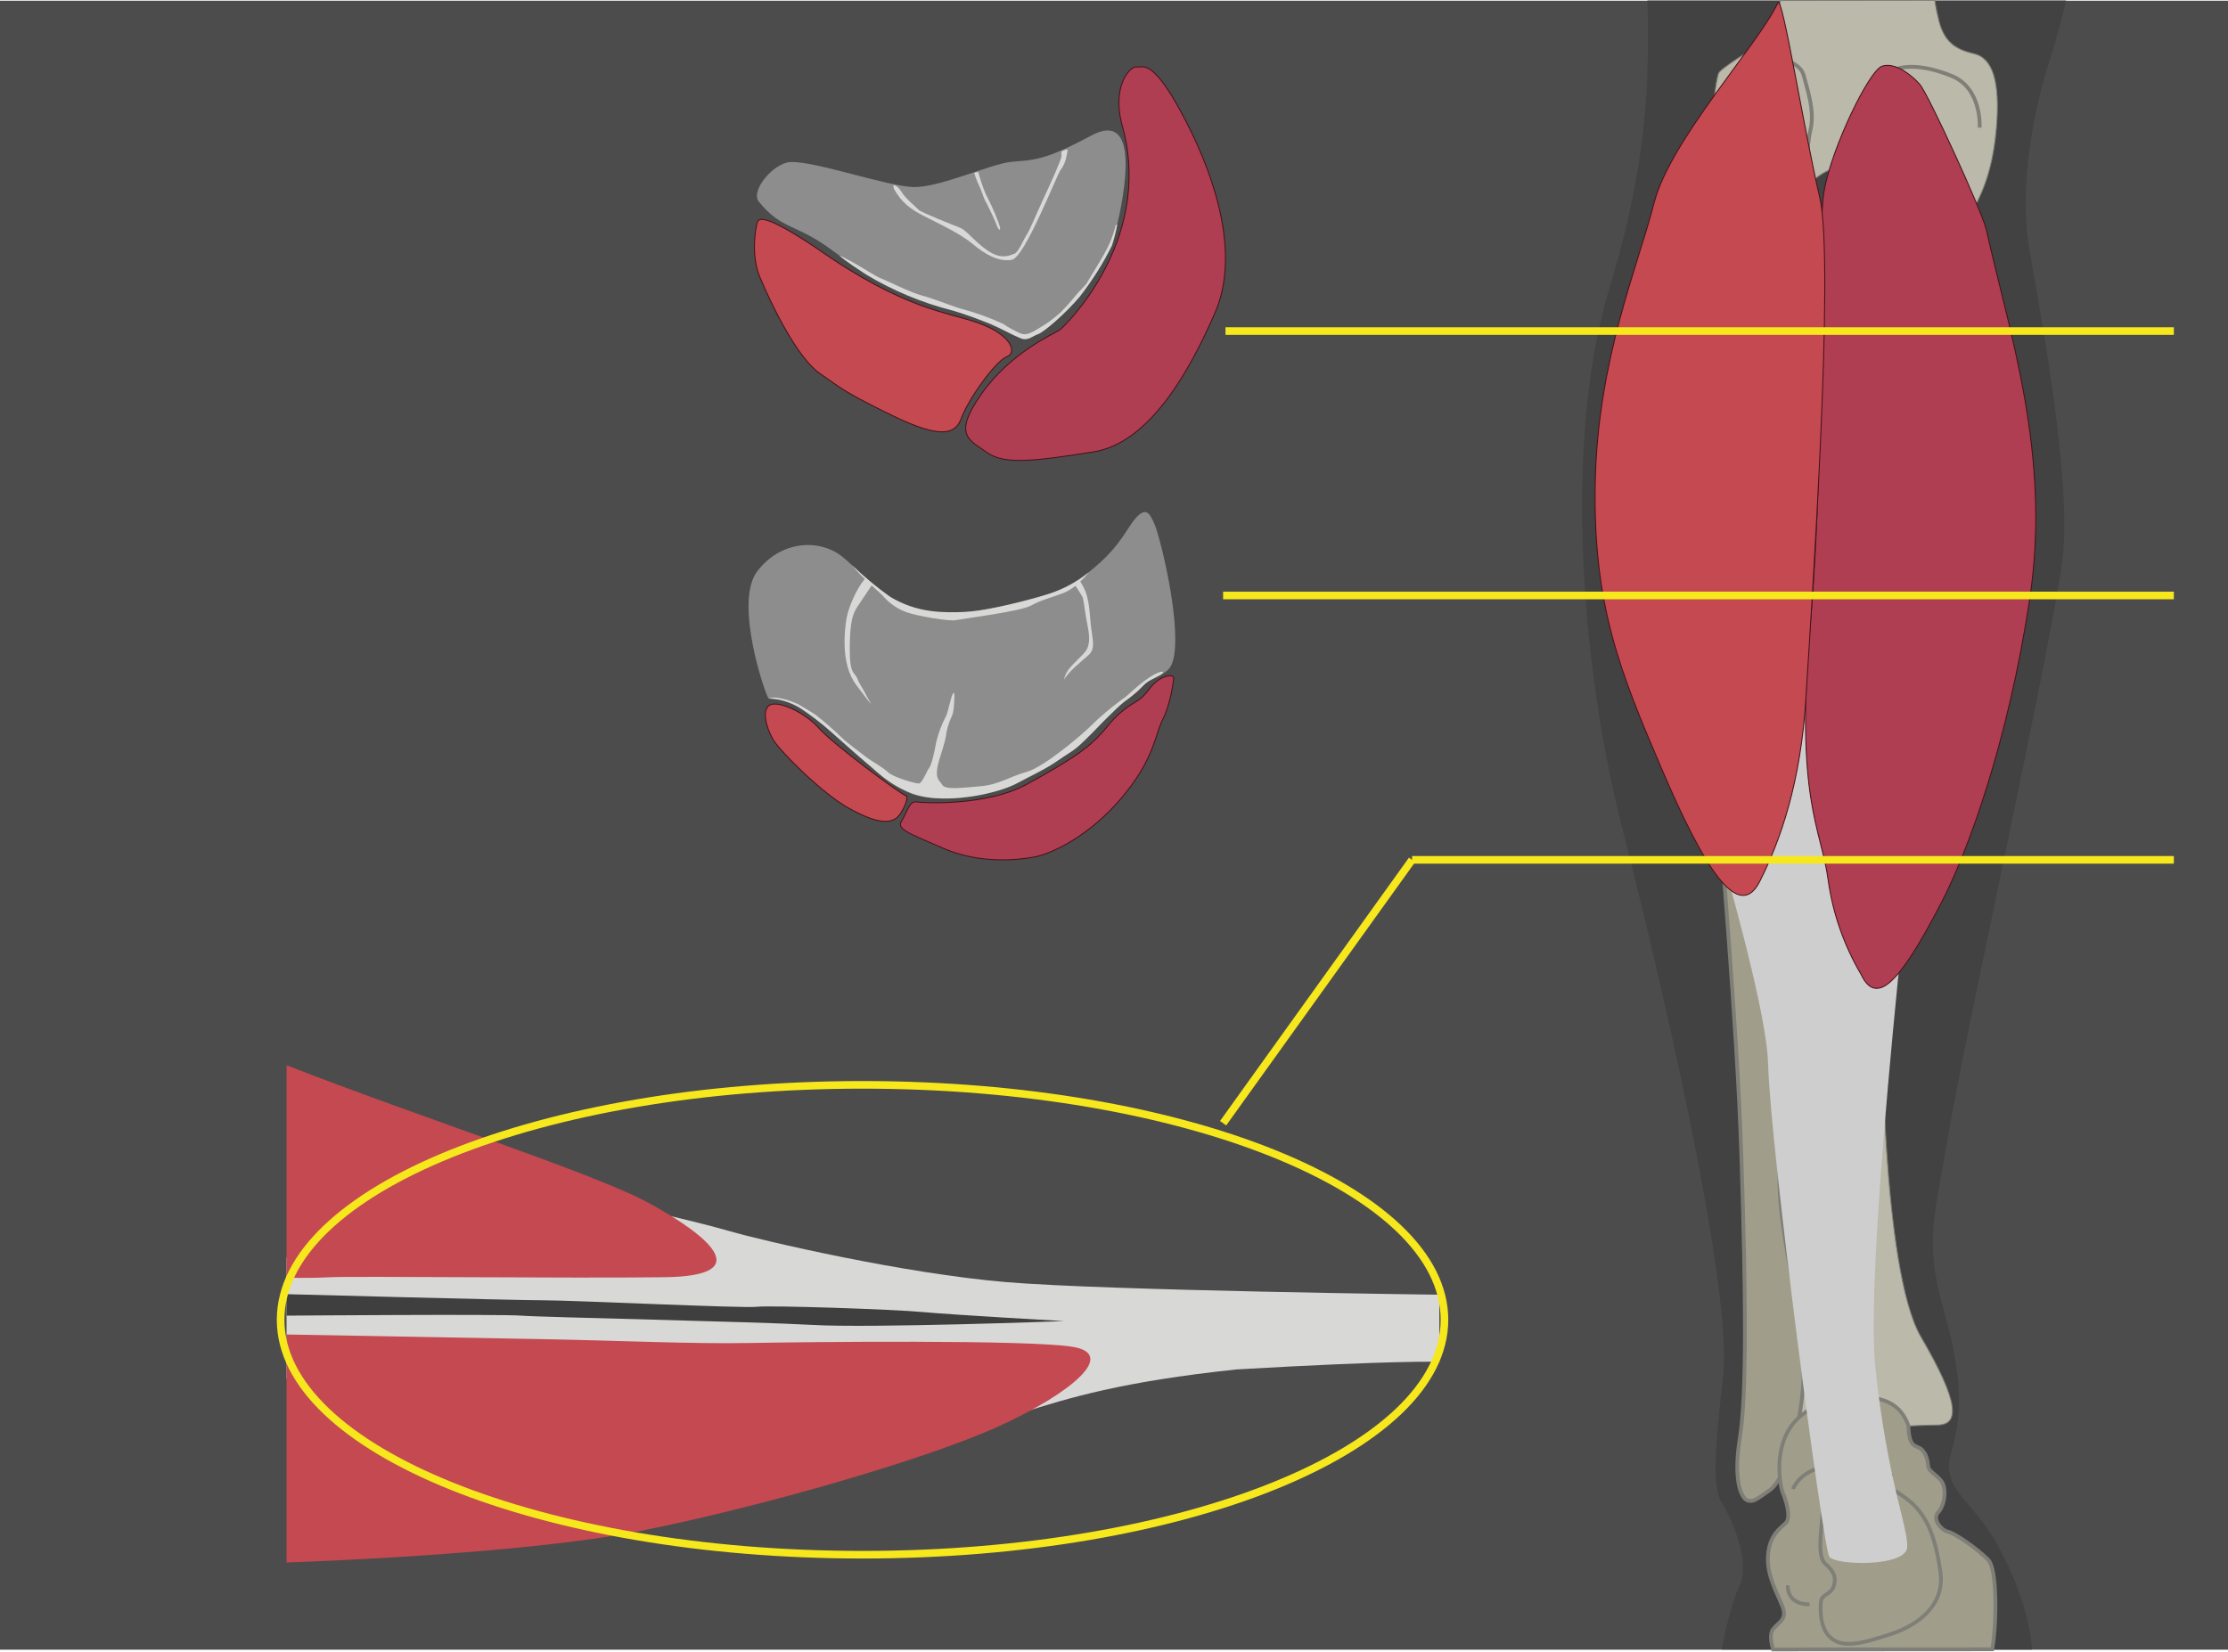
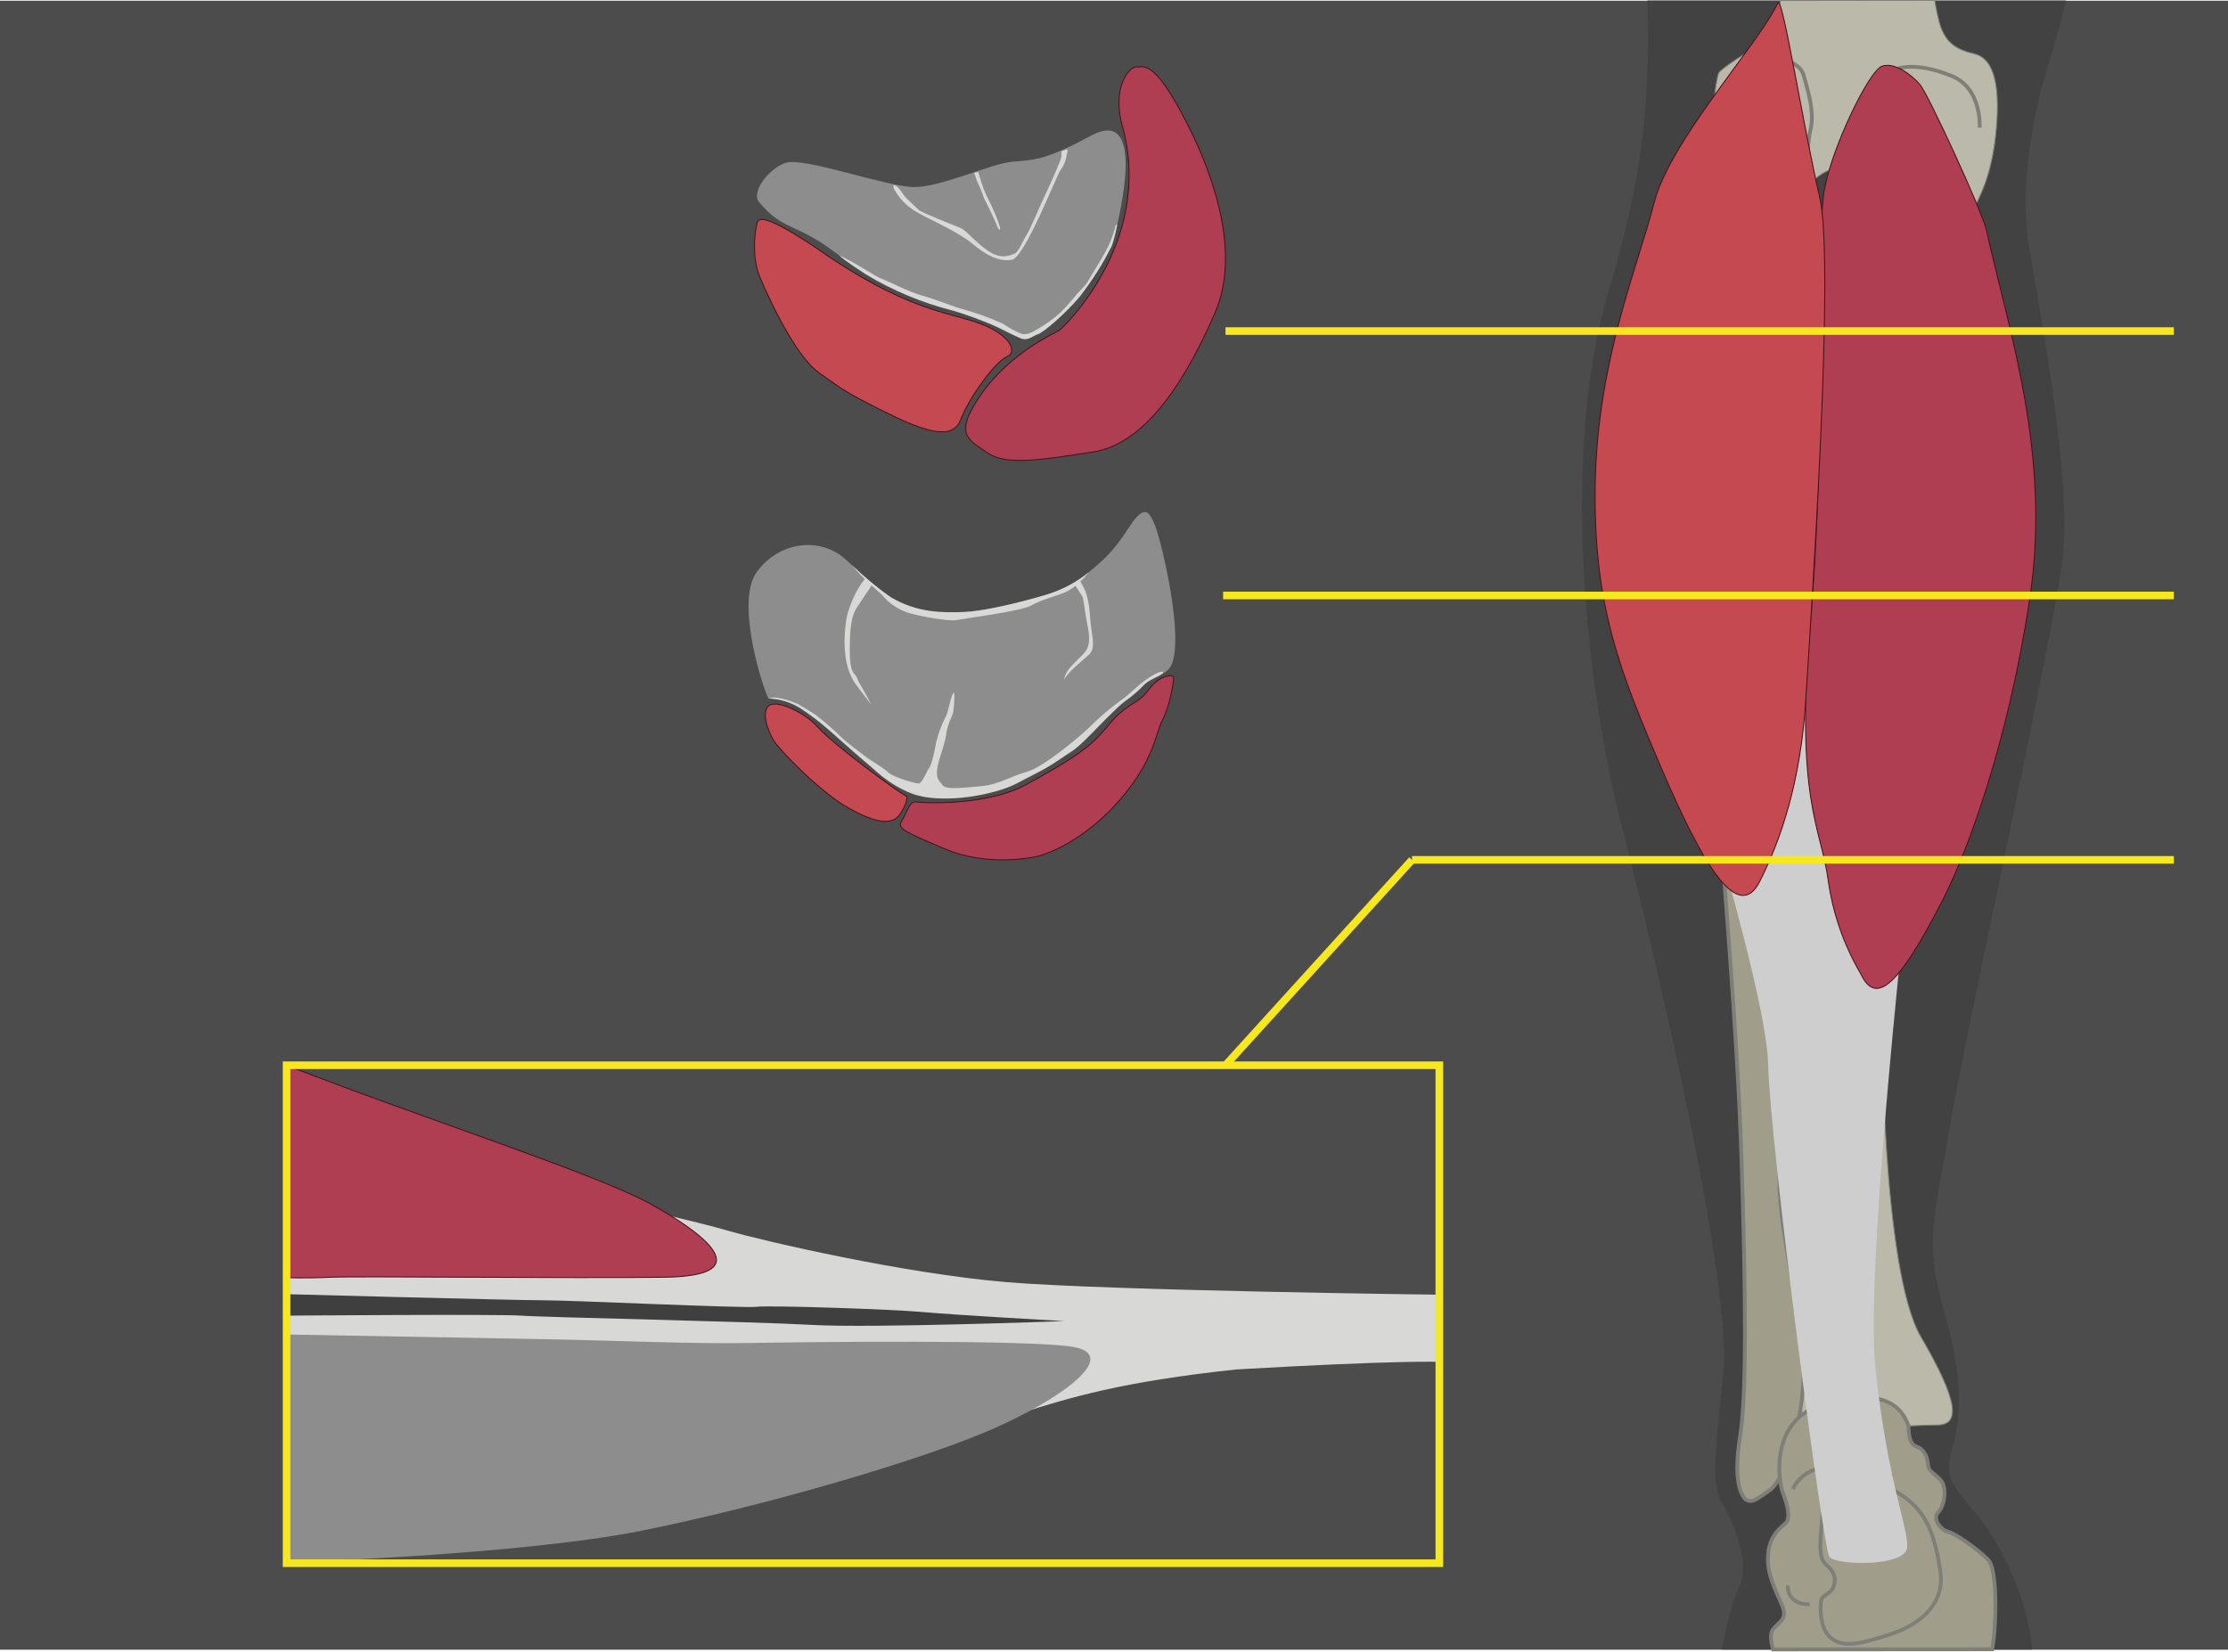
<svg xmlns="http://www.w3.org/2000/svg" viewBox="0 0 586.28 434.61">
  <defs>
    <style>
      .cls-1 {
        fill: #4d4c4c;
      }

      .cls-2 {
        fill: #d8d8d7;
      }

      .cls-3 {
        fill: #3f3f3f;
      }

+       .cls-4 {
+         fill: #b03e52;
+       }
+ 
      .cls-4, .cls-6 {
-         fill: #c54950;
+         stroke: #451119;
+       }
+ 
+       .cls-10, .cls-12, .cls-4, .cls-6, .cls-8, .cls-9 {
+         stroke-miterlimit: 10;
+       }
+ 
+       .cls-4, .cls-6, .cls-8 {
+         stroke-width: 0.25px;
      }

      .cls-5 {
        fill: #8d8d8e;
      }

-       .cls-6, .cls-7 {
-         stroke: #451119;
-       }
- 
-       .cls-10, .cls-11, .cls-13, .cls-6, .cls-7, .cls-9 {
-         stroke-miterlimit: 10;
-       }
- 
-       .cls-6, .cls-7, .cls-9 {
-         stroke-width: 0.25px;
+       .cls-6 {
+         fill: #c54950;
      }

      .cls-7 {
-         fill: #b03e52;
+         fill: #424242;
      }

      .cls-8 {
-         fill: #424242;
+         fill: #bab9aa;
+       }
+ 
+       .cls-10, .cls-8, .cls-9 {
+         stroke: #7f7f78;
      }

      .cls-9 {
-         fill: #bab9aa;
-       }
- 
-       .cls-10, .cls-11, .cls-9 {
-         stroke: #7f7f78;
-       }
- 
-       .cls-10 {
        fill: #a09e8b;
      }

-       .cls-11, .cls-13 {
+       .cls-10, .cls-12 {
        fill: none;
      }

-       .cls-12 {
+       .cls-11 {
        fill: #cfcece;
      }

-       .cls-13 {
+       .cls-12 {
        stroke: #f6e81d;
        stroke-width: 2px;
      }
    </style>
  </defs>
  <g id="Capa_2" data-name="Capa 2">
    <g id="Capa_1-2" data-name="Capa 1">
      <g>
        <rect class="cls-1" y="0.2" width="586.28" height="433.99" transform="translate(586.28 434.38) rotate(-180)" />
        <g>
          <path class="cls-2" d="M378.74,340.75s-87.11-1.07-113.94-3.31S201,326.64,191.91,324s-27.15-6.63-27.15-6.63L75.41,330.92v31.92S172.24,384.89,221,381.21s44-14.38,104.32-20.79c42.54-2.46,53.44-2,53.44-2Z" />
          <path class="cls-3" d="M280,347.7s-50.73,1.89-66.27,1-71.11-2-76.53-2.44-61.77,0-61.77,0v-5.65s60,1.61,67.65,1.61,52.38,2.13,56,1.71,35.7.64,43.82,1.39S280,347.7,280,347.7Z" />
          <path class="cls-4" d="M75.41,280.36c35.27,13.79,81.44,28.54,95.87,36.55s28.54,18.92,3.53,19.24-81.13-.32-87.86,0-11.54.1-11.54.1Z" />
-           <path class="cls-4" d="M75.41,351.22v60s61.24-1.93,93.31-8.34,75.35-18.92,94.27-27.58,31.1-18.92,19.24-20.84-69.91-1.28-85-1-34.31-.64-53.87-1S75.41,351.22,75.41,351.22Z" />
+           <path class="cls-5" d="M75.41,351.22v60s61.24-1.93,93.31-8.34,75.35-18.92,94.27-27.58,31.1-18.92,19.24-20.84-69.91-1.28-85-1-34.31-.64-53.87-1S75.41,351.22,75.41,351.22Z" />
        </g>
        <g>
          <path class="cls-5" d="M208,42.65c-4.42.2-10.66,7.57-8.3,10.46,6.16,7.54,9.7,5.59,19.45,12.89,14.61,10.93,23.33,13,34.37,16.53s9.52,4.38,15.16,6.24,22-16.11,24.79-27.45,6.5-32.56-6.37-25.62-15.34,6.3-21,6.9-18.85,6.8-25.73,6.63S214.42,42.35,208,42.65Z" />
          <path class="cls-6" d="M199.93,72.9c3.32,7.91,10,21.42,15.81,25.4s5.6,4.36,16.46,9.8,18.46,8.07,20.62,2.32S262,95.07,264.91,93.91s1.14-5.76-7.18-8.81-19.43-3.34-42.8-19.75c-14.14-9.5-15.22-7.7-15.59-7S197.42,66.92,199.93,72.9Z" />
-           <path class="cls-7" d="M312.4,32.54c7.56,14.84,13.92,34.64,7.31,49.82s-17.17,34.28-32.08,36.6-23.25,3.47-27.89.15-9.23-4.52-1.39-15.56S277.5,87.8,278.81,86.87s24.28-23.13,16.81-52.64c-3.58-11.75,2-17,3.53-16.63S303.29,14.63,312.4,32.54Z" />
+           <path class="cls-4" d="M312.4,32.54c7.56,14.84,13.92,34.64,7.31,49.82s-17.17,34.28-32.08,36.6-23.25,3.47-27.89.15-9.23-4.52-1.39-15.56S277.5,87.8,278.81,86.87s24.28-23.13,16.81-52.64c-3.58-11.75,2-17,3.53-16.63S303.29,14.63,312.4,32.54Z" />
          <path class="cls-2" d="M235.25,49.74c2,3.53,4.23,5.23,7.77,7.06s9.46,4.52,12.85,7.35,6.86,4.8,10.35,4.24,11.91-22.62,12.92-23.73a8.12,8.12,0,0,0,1.53-3.76c.27-1.12.37-1.65,0-1.57a10.18,10.18,0,0,0-1.37.53,10.27,10.27,0,0,1,0,1.34c-.07,1-3.35,8.17-4.84,11.35s-3.4,7.89-4.29,9.23-2.19,4.66-3.24,5-3.36,1.73-7.07-.85-5.4-5.26-7.27-6-10.28-4.06-10.84-4.69-3.36-2.9-4.38-4.52-1.59-1.77-1.59-1.77-.7-.39-.7-.14A5.65,5.65,0,0,0,235.25,49.74Z" />
          <path class="cls-2" d="M256.79,46.83c.49,1.37,1.14,2.49,1.77,4.26a10.94,10.94,0,0,0,1.11,2.49c.4.72,2.25,4.69,2.52,5.43s.53,1.43.85,1.43.21-.74-1.12-4-2.22-4.4-3.12-6.83-1.32-4.21-1.36-4.28-.48,0-.48,0l-.61.16S256.66,46.49,256.79,46.83Z" />
          <path class="cls-2" d="M221.06,67.42c-.77-.55,1.39.53,2.92,1.37,2.39,1.28,6.85,4.2,7.91,4.52s7.42,3.6,10.81,4.5,8.84,3.18,11,3.66a70.79,70.79,0,0,1,10.28,3.76,27.33,27.33,0,0,0,4.71,2.59c1.43.43,2.61-.16,4.52-1.32a32.39,32.39,0,0,0,5.9-4.31,51.54,51.54,0,0,0,3.49-3.85c1.17-1.55,3.09-3.15,3.62-4.21s4.57-7.23,5.81-10.19a29,29,0,0,0,1.55-4.66c.07-.15.42-.18.38,0a43.88,43.88,0,0,1-1.36,5.36,80.84,80.84,0,0,1-8.51,13.49c-3.71,4.38-9.42,9.33-10.95,9.83s-2.61,1.88-4.63,1.06-5.33-2.68-7.87-3.74-7.84-3-9.89-3.53a84.18,84.18,0,0,1-22.88-9.52C221.87,68.33,221.37,67.64,221.06,67.42Z" />
        </g>
        <g>
          <path class="cls-5" d="M306.07,145.89c3.34,14.38,3.82,24.13,2.53,28.22s-4.88,3.19-8.07,6.62-5.3,3.39-12,11S267.33,207,262.18,208.1s-13.81,3-20.82,1.29-19.6-14.37-26.24-19.87-11.87-5.89-12.85-5.66c-.71-.46-9.25-25.2-3.05-33.44s16.65-8.81,22.75-3.65,11.14,12,22.13,14.1,35.11-4.16,40.43-8.61,8.09-6.47,12.49-13.37,5.52-3.5,6.53-1.51S306.07,145.89,306.07,145.89Z" />
          <path class="cls-6" d="M202.5,185.6c-2.27,1.42-.63,6.62,1.16,9.41s12.38,13.6,19.57,17.63,11.67,4.75,13.74,1.46,1.65-4.55,1.65-4.55c-1.53-.44-19.49-13.75-23.12-17.9S204.71,184.23,202.5,185.6Z" />
-           <path class="cls-7" d="M295.25,209.86c-8.72,10.39-18.79,14.93-23.14,15.71s-14.19,1.88-23.93-2.32-12.25-5.12-10.91-7.2,2-5.32,3.84-5,18.57,1.11,29-4.6,15.33-8.9,18.67-12.34,3.57-4.61,7-7.31,4-1.92,6.69-5.53,6.51-4.08,6.38-2.7-1,7.23-2.92,10.87S303.84,199.63,295.25,209.86Z" />
+           <path class="cls-4" d="M295.25,209.86c-8.72,10.39-18.79,14.93-23.14,15.71s-14.19,1.88-23.93-2.32-12.25-5.12-10.91-7.2,2-5.32,3.84-5,18.57,1.11,29-4.6,15.33-8.9,18.67-12.34,3.57-4.61,7-7.31,4-1.92,6.69-5.53,6.51-4.08,6.38-2.7-1,7.23-2.92,10.87S303.84,199.63,295.25,209.86Z" />
          <path class="cls-2" d="M227.83,152.13c-2.4,2.47-4.66,8.05-5.08,10.67s-1.7,11.79,2.54,17.44,3.89,5,3.89,5c-3.93-7.35-2.79-4.7-3.57-6.64s-2.07-.74-2-8.37,1-9.06,2.49-11.28l3.55-5.29C228.68,152.89,227.83,152.13,227.83,152.13Z" />
          <path class="cls-2" d="M284,152.66c2.73,3.85,2.59,7.52,3,11.48s1.41,6.52-.56,8.27-5.37,4.44-6.5,6.56c.56-2.55,2-3.64,3.84-5.55s3.57-2.82,2.48-8.36-1-7.28-1.55-8.23-2.14-3.29-2.14-3.29Z" />
          <path class="cls-2" d="M224.2,148.76c3.16,3.9,7.23,7,8.22,8.17a14.79,14.79,0,0,0,6.24,4.24c2.94,1,11.13,2.4,12.83,2.05s17.12-2.31,19.83-3.85,5.77-2.2,8.63-3.35,5.36-3.9,6.62-5.47a33.2,33.2,0,0,1-10.41,5.71c-3.9,1.24-16.24,4.57-22.11,4.79s-12.58.33-19.73-3.91A92.39,92.39,0,0,1,224.2,148.76Z" />
          <path class="cls-2" d="M202.27,183.86a16.48,16.48,0,0,1,8.25,2.47,75.73,75.73,0,0,1,8,6.11c1.67,1.49,8.53,7.59,10.2,8.94s7.26,7.44,15.83,8.53,19.16-1.55,23.28-3.88,6.9-3.33,10.47-5.82,4.1-2.36,7.17-5.4,8.39-8.62,10.42-10.16a32.83,32.83,0,0,0,4.86-4.12c1.3-1.46,3.13-2,4.62-2.89s.56-1.6-2.83.59-5.93,5.12-7.34,5.89a74.67,74.67,0,0,0-8.37,7.13c-1.73,1.77-12,10.6-16.6,11.87s-7.31,3.39-12.23,3.81-9.27,1-10.06-.37-2.44-1.53-.48-7.57,1.22-5.25,2-7.89,1.32-2.46,1.53-5,.29-4.52-.28-3.46-1.2,4.66-1.76,5.79a30.55,30.55,0,0,0-2.62,7c-.42,2.47-1.2,5.87-1.83,6.68s-1.82,4-2.67,4.09-6.83-1.67-8.08-2.91-4.87-3.26-5.77-4-5.56-4.14-6.3-5a87.34,87.34,0,0,0-7.13-6.22c-.78-.45-4.5-2.91-5.39-3.1a18.93,18.93,0,0,0-4.75-1.35A4.23,4.23,0,0,0,202.27,183.86Z" />
        </g>
        <g>
          <g>
-             <path class="cls-8" d="M433.5.12c.91,27.41-1.68,48.15-10.09,76.09-12.48,41.39-6.66,102,3.19,140.58s29.5,121.82,26.8,145.55-2.46,29.71-.11,33.53,7.42,15.18,4.53,21.28c-2.39,5.05-4.22,14-4.77,17H534.7c-.45-7.9-3.81-18.16-9.22-27.8-6.74-12-14.85-14.44-12.06-23.95s3.31-19.15-1.94-37.63-2.38-24.29,1.43-47.39S540,169.11,542.72,147.28s-6.81-70.1-8.81-82.34-.63-30.35,5.75-50.09c1.41-4.37,2.77-9.46,4-14.73Z" />
-             <path class="cls-9" d="M468.52.13c-1.84,9.46-3.19,9.82-5.23,11.3-2.37,1.72-10.58,6.53-11.09,7.93s-2.18,11.39-.7,13a5.27,5.27,0,0,1,1.48,4.2c-.18.7-2.13,1.88-2.72,4a19.08,19.08,0,0,0-.41,7.51c.38,2.43,5.61,5.7,9.88,5.51a29.93,29.93,0,0,0,18.13-6.7c7.27-5.71,10.7-.84,12.67,2.11s7.29,9.77,14.22,10.43,12.21.24,14.11-3.5,5.35-9.51,6.45-22-1-18.67-5.89-19.79-7.79-3.12-9.2-8.6c-.35-1.34-.74-3.11-1.11-5.45Z" />
-             <path class="cls-9" d="M500.28,63.17c4.12.13,8.83-.37,11.94-.06s5.59,1.72,5.93,3.44a43.36,43.36,0,0,1-.66,12.19c-.92,3.93-.6,8.35-.93,9.33s-3,3.39-7.33,6.71-8.29,11.34-9.16,14.42-5.33,80-5.17,85,1.29,47.11.55,60.71-.11,79.56,10,96.89,10.39,23.3,4.14,23.25-42.47,2.25-42.47,2.25,6-58.79,6-89.07S471.68,124.29,470.53,114,464,92.9,456.62,87.38s-14.45-11.3-9.29-22.67,10.69-3.12,12.54-3.16,9.95-2.76,12.43-3.82,3.89-3.68,7.61-1.49,3.68,3,6.61,1.35,4-2.8,6.89,1.29S498.73,63.12,500.28,63.17Z" />
-             <path class="cls-10" d="M454.5,71.49c4.53,1.32,6.35,3.47,6.62,6.33s.43,10.4-.68,12.47-2.53,2.14-4.29,3.18-1.27,15.42-.34,23.14.3,22.33,1.15,32.75,4.52,34.64,5.27,41.93,4.32,30.36,4.38,39.74,1.66,66.46,1.66,80.48,7,38.4,6.29,51.88-5.21,26.24-8.75,28.71-4.35,3.27-5.93,2.8-3.9-4.95-2.05-16.41,1.58-38,.41-74.16-5.69-83.87-6.14-96.68-4.64-45.44-5.29-54.57-3.93-44.13-4.48-49.77-4.68-9.35-7.1-15.81,2.33-10.31,4.77-13.38S445.47,68.87,454.5,71.49Z" />
-             <path class="cls-10" d="M466.56,434.11c-.48-1.67-.94-4.12,0-5.31,1.52-1.91,3.25-2.38,2.82-4.87s-4.39-8.19-4.17-14,3.18-7.6,4.72-9.12-.1-6.26-.85-8.1-4.58-20.53,13.32-23.82c5.41-1,16.37-3.53,19.78,6.35.19,6.29,2.07,4.87,3.51,6.28s1.53,3.11,1.74,4.55,3.18,2.54,3.92,4.66.26,5.6-1.35,7.32.79,4.68,2.57,5.06,7.81,4.5,10.68,7.5c2.21,2.31,2.26,15.87,1,23.46Z" />
-             <path class="cls-10" d="M479.55,399c-.35,4.53-1.43,10.72.88,12.69s2.78,3.71,2.1,5.8-3.1,2.11-3.34,3.94-.42,7.37,2.8,9.82,7.68,1.41,15.49-1.15,14.36-8,13.11-16.49-3.19-14.53-8.23-18.64-9.11-4.9-12.38-4.93S480.12,391.63,479.55,399Z" />
-             <path class="cls-11" d="M471.83,391.9s3.6-11.32,26.2-3.41" />
-             <path class="cls-11" d="M470.46,417.26s-.55,4.95,5.7,5" />
-             <path class="cls-11" d="M520.93,33.59s.7-10.33-7.37-13.61-13.22-2.57-15.12-1.53-3.31,3.37-4.15,8.44-.15,13.21,1.25,19,.4,11,9.21,13.57" />
-             <path class="cls-11" d="M469.88,15.76s4.05,1.22,4.75,4.1,3.05,9.26,1.78,14.31-.33,16.71-8.51,18.07" />
+             <path class="cls-7" d="M433.5.12c.91,27.41-1.68,48.15-10.09,76.09-12.48,41.39-6.66,102,3.19,140.58s29.5,121.82,26.8,145.55-2.46,29.71-.11,33.53,7.42,15.18,4.53,21.28c-2.39,5.05-4.22,14-4.77,17H534.7c-.45-7.9-3.81-18.16-9.22-27.8-6.74-12-14.85-14.44-12.06-23.95s3.31-19.15-1.94-37.63-2.38-24.29,1.43-47.39S540,169.11,542.72,147.28s-6.81-70.1-8.81-82.34-.63-30.35,5.75-50.09c1.41-4.37,2.77-9.46,4-14.73Z" />
+             <path class="cls-8" d="M468.52.13c-1.84,9.46-3.19,9.82-5.23,11.3-2.37,1.72-10.58,6.53-11.09,7.93s-2.18,11.39-.7,13a5.27,5.27,0,0,1,1.48,4.2c-.18.7-2.13,1.88-2.72,4a19.08,19.08,0,0,0-.41,7.51c.38,2.43,5.61,5.7,9.88,5.51a29.93,29.93,0,0,0,18.13-6.7c7.27-5.71,10.7-.84,12.67,2.11s7.29,9.77,14.22,10.43,12.21.24,14.11-3.5,5.35-9.51,6.45-22-1-18.67-5.89-19.79-7.79-3.12-9.2-8.6c-.35-1.34-.74-3.11-1.11-5.45Z" />
+             <path class="cls-8" d="M500.28,63.17c4.12.13,8.83-.37,11.94-.06s5.59,1.72,5.93,3.44a43.36,43.36,0,0,1-.66,12.19c-.92,3.93-.6,8.35-.93,9.33s-3,3.39-7.33,6.71-8.29,11.34-9.16,14.42-5.33,80-5.17,85,1.29,47.11.55,60.71-.11,79.56,10,96.89,10.39,23.3,4.14,23.25-42.47,2.25-42.47,2.25,6-58.79,6-89.07S471.68,124.29,470.53,114,464,92.9,456.62,87.38s-14.45-11.3-9.29-22.67,10.69-3.12,12.54-3.16,9.95-2.76,12.43-3.82,3.89-3.68,7.61-1.49,3.68,3,6.61,1.35,4-2.8,6.89,1.29S498.73,63.12,500.28,63.17Z" />
+             <path class="cls-9" d="M454.5,71.49c4.53,1.32,6.35,3.47,6.62,6.33s.43,10.4-.68,12.47-2.53,2.14-4.29,3.18-1.27,15.42-.34,23.14.3,22.33,1.15,32.75,4.52,34.64,5.27,41.93,4.32,30.36,4.38,39.74,1.66,66.46,1.66,80.48,7,38.4,6.29,51.88-5.21,26.24-8.75,28.71-4.35,3.27-5.93,2.8-3.9-4.95-2.05-16.41,1.58-38,.41-74.16-5.69-83.87-6.14-96.68-4.64-45.44-5.29-54.57-3.93-44.13-4.48-49.77-4.68-9.35-7.1-15.81,2.33-10.31,4.77-13.38S445.47,68.87,454.5,71.49Z" />
+             <path class="cls-9" d="M466.56,434.11c-.48-1.67-.94-4.12,0-5.31,1.52-1.91,3.25-2.38,2.82-4.87s-4.39-8.19-4.17-14,3.18-7.6,4.72-9.12-.1-6.26-.85-8.1-4.58-20.53,13.32-23.82c5.41-1,16.37-3.53,19.78,6.35.19,6.29,2.07,4.87,3.51,6.28s1.53,3.11,1.74,4.55,3.18,2.54,3.92,4.66.26,5.6-1.35,7.32.79,4.68,2.57,5.06,7.81,4.5,10.68,7.5c2.21,2.31,2.26,15.87,1,23.46Z" />
+             <path class="cls-9" d="M479.55,399c-.35,4.53-1.43,10.72.88,12.69s2.78,3.71,2.1,5.8-3.1,2.11-3.34,3.94-.42,7.37,2.8,9.82,7.68,1.41,15.49-1.15,14.36-8,13.11-16.49-3.19-14.53-8.23-18.64-9.11-4.9-12.38-4.93S480.12,391.63,479.55,399Z" />
+             <path class="cls-10" d="M471.83,391.9s3.6-11.32,26.2-3.41" />
+             <path class="cls-10" d="M470.46,417.26s-.55,4.95,5.7,5" />
+             <path class="cls-10" d="M520.93,33.59s.7-10.33-7.37-13.61-13.22-2.57-15.12-1.53-3.31,3.37-4.15,8.44-.15,13.21,1.25,19,.4,11,9.21,13.57" />
+             <path class="cls-10" d="M469.88,15.76s4.05,1.22,4.75,4.1,3.05,9.26,1.78,14.31-.33,16.71-8.51,18.07" />
          </g>
-           <path class="cls-12" d="M505,206.13s-14.68,124.34-11.49,154.08,8.64,41.77,8.35,47-18.82,4.83-20.49,2.51-15.59-108.22-16.1-129.67-26.59-102.46-26.59-102.46l51-14Z" />
-           <path class="cls-7" d="M522.7,60.5c6,27.08,17.14,59.17,11.4,97.16s-16.36,66.44-22.84,79.11-11.44,20.33-15.14,22.61-5.57-1.23-6.4-2.95a67.07,67.07,0,0,1-8.64-24.73c-1.84-13.86-8.79-21.2-4.69-67.84S478,61.67,480,50.25s11.86-31.71,15.25-32.83,7.72,2.27,9.94,4.81S521.68,55.88,522.7,60.5Z" />
+           <path class="cls-11" d="M505,206.13s-14.68,124.34-11.49,154.08,8.64,41.77,8.35,47-18.82,4.83-20.49,2.51-15.59-108.22-16.1-129.67-26.59-102.46-26.59-102.46l51-14Z" />
+           <path class="cls-4" d="M522.7,60.5c6,27.08,17.14,59.17,11.4,97.16s-16.36,66.44-22.84,79.11-11.44,20.33-15.14,22.61-5.57-1.23-6.4-2.95a67.07,67.07,0,0,1-8.64-24.73c-1.84-13.86-8.79-21.2-4.69-67.84S478,61.67,480,50.25s11.86-31.71,15.25-32.83,7.72,2.27,9.94,4.81S521.68,55.88,522.7,60.5Z" />
          <path class="cls-6" d="M467.84.76c-5.4,11.32-28.38,36.15-32.59,52.66S420.4,94.65,419.77,127s6.56,49.84,17.55,75.52,20.16,40.49,25.74,29.45,10.78-26.21,12.14-48.06,7.7-114.9,3.64-132C474.67,34.25,469-1.66,467.84.76Z" />
        </g>
-         <line class="cls-13" x1="572.03" y1="87.13" x2="322.48" y2="87.13" />
-         <line class="cls-13" x1="572.03" y1="156.72" x2="321.85" y2="156.72" />
-         <line class="cls-13" x1="572.03" y1="226.3" x2="371.57" y2="226.3" />
-         <line class="cls-13" x1="371.57" y1="226.3" x2="321.85" y2="295.61" />
-         <ellipse class="cls-13" cx="226.97" cy="347.35" rx="153.13" ry="61.83" />
+         <line class="cls-12" x1="572.03" y1="87.13" x2="322.48" y2="87.13" />
+         <line class="cls-12" x1="572.03" y1="156.72" x2="321.85" y2="156.72" />
+         <line class="cls-12" x1="572.03" y1="226.3" x2="371.57" y2="226.3" />
+         <line class="cls-12" x1="371.57" y1="226.3" x2="322.48" y2="280.36" />
+         <rect class="cls-12" x="75.41" y="280.36" width="303.34" height="131.05" />
      </g>
    </g>
  </g>
</svg>
